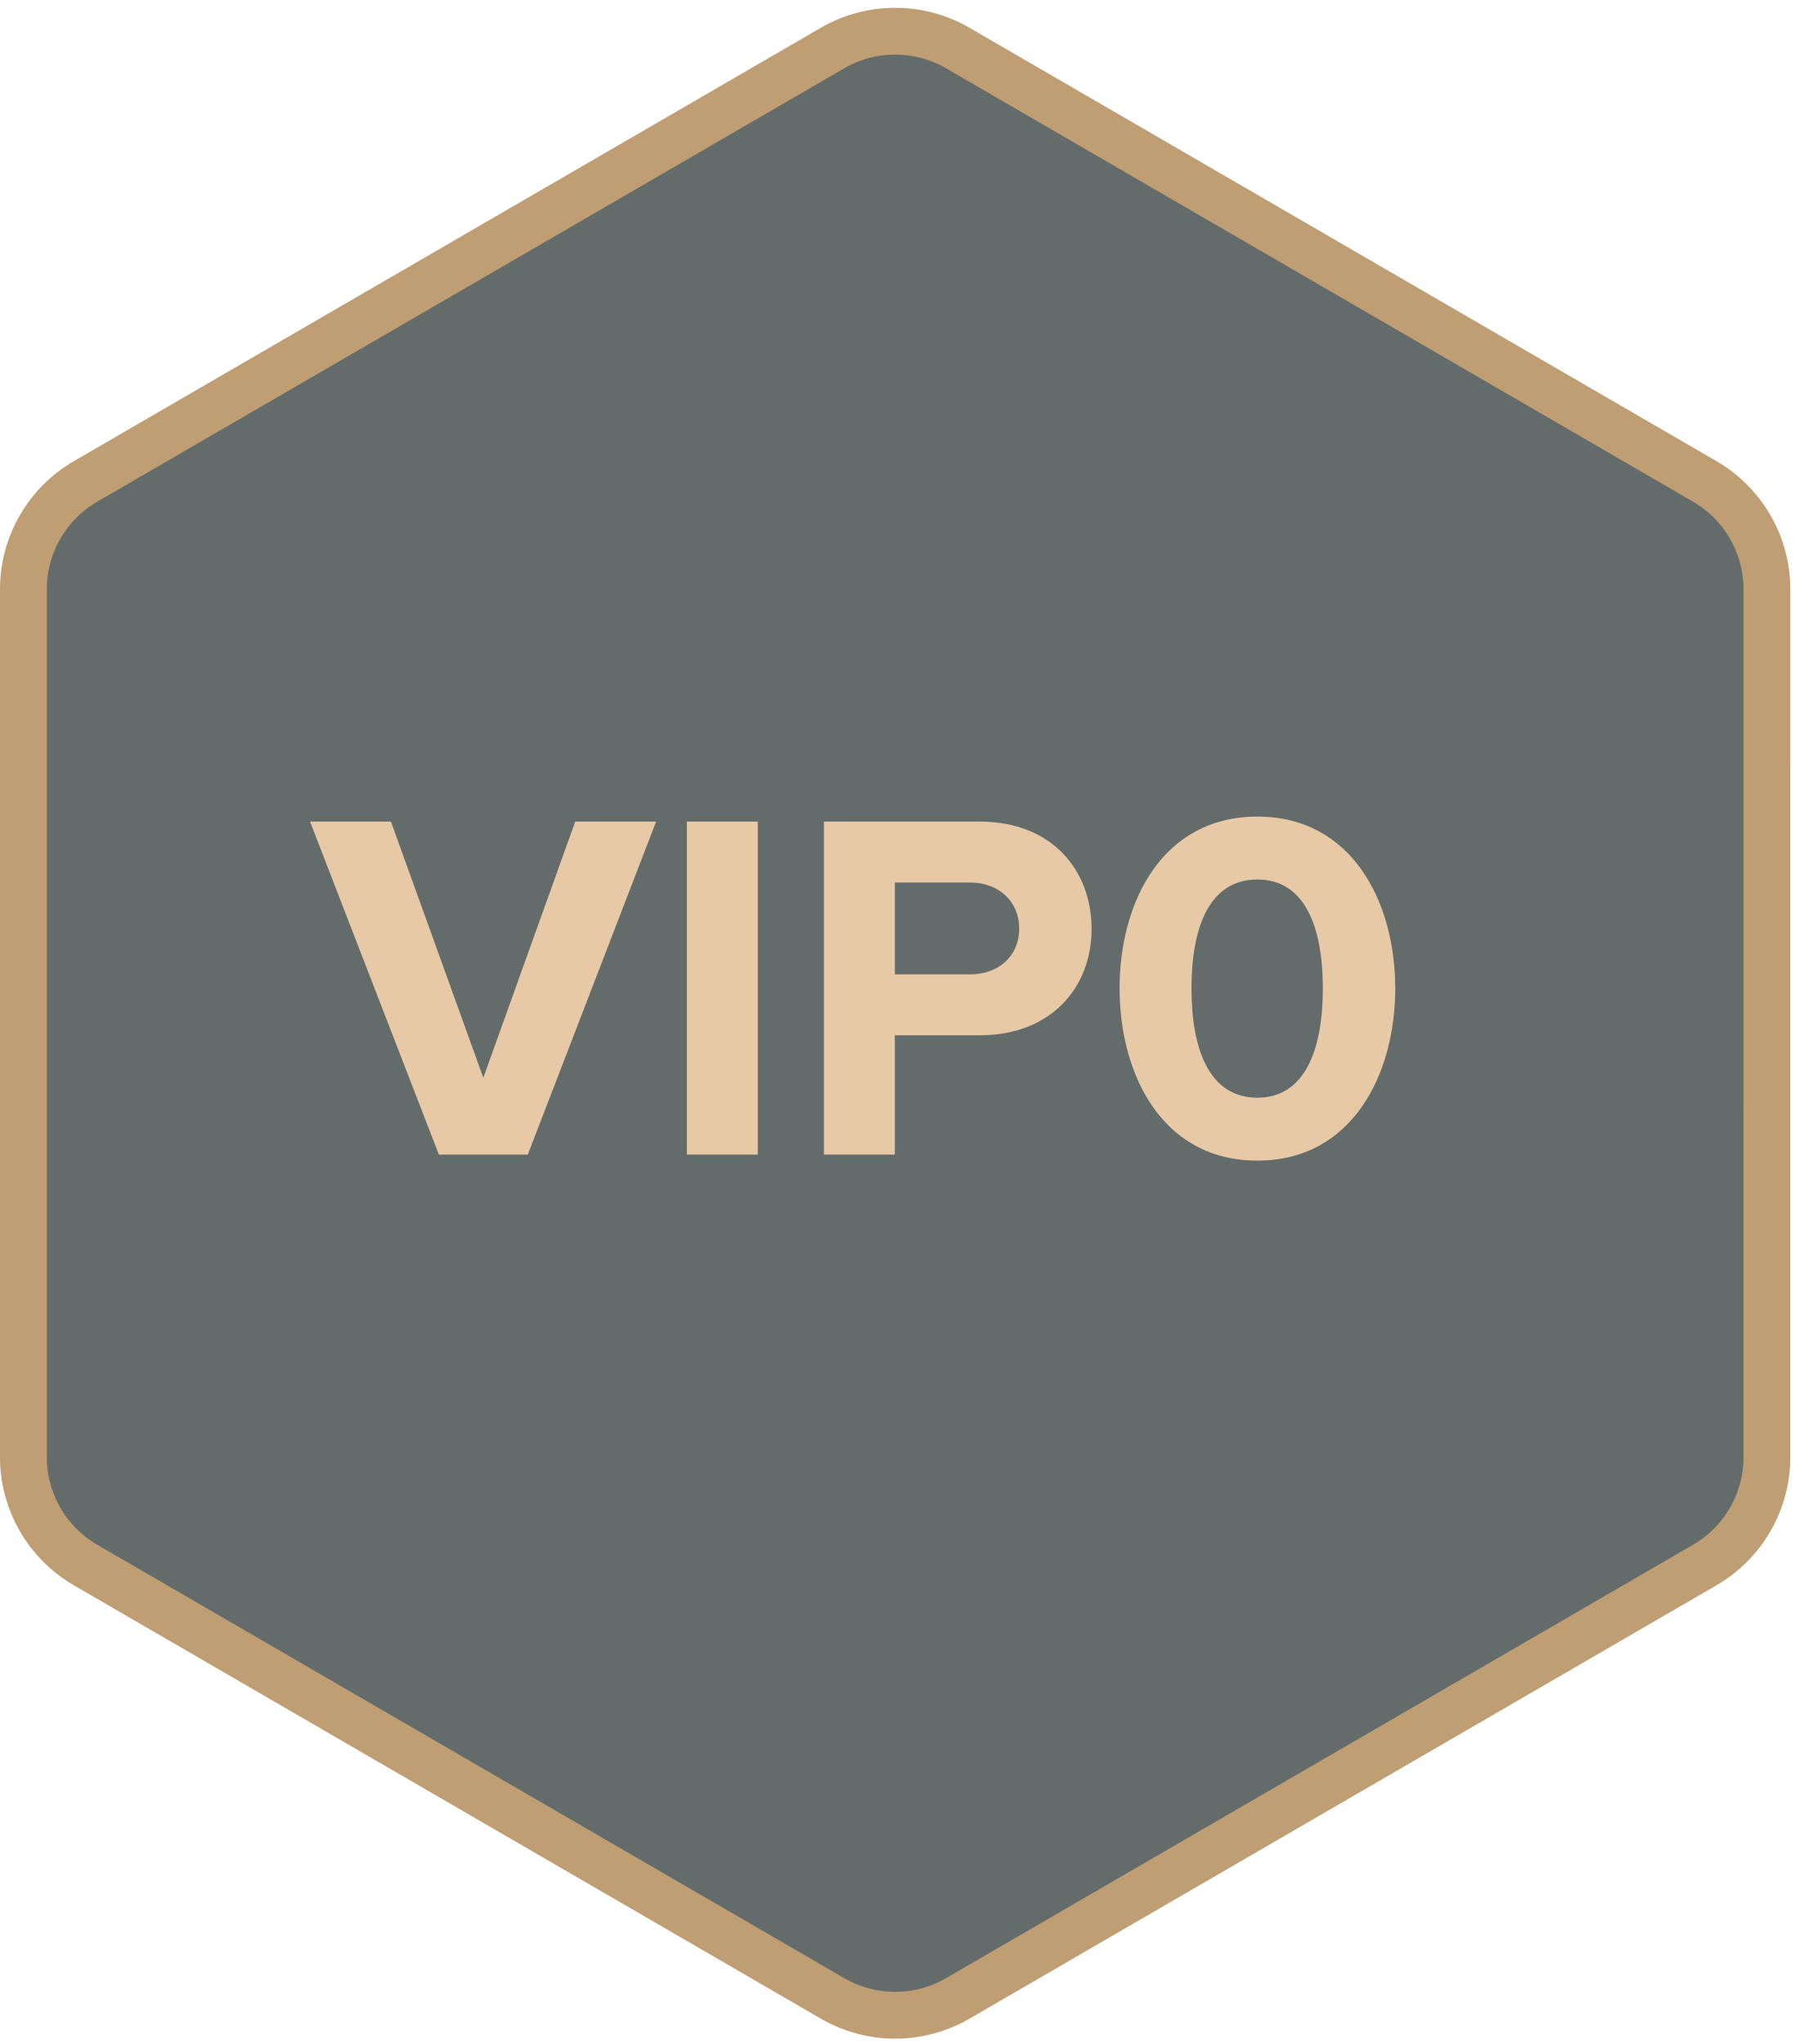
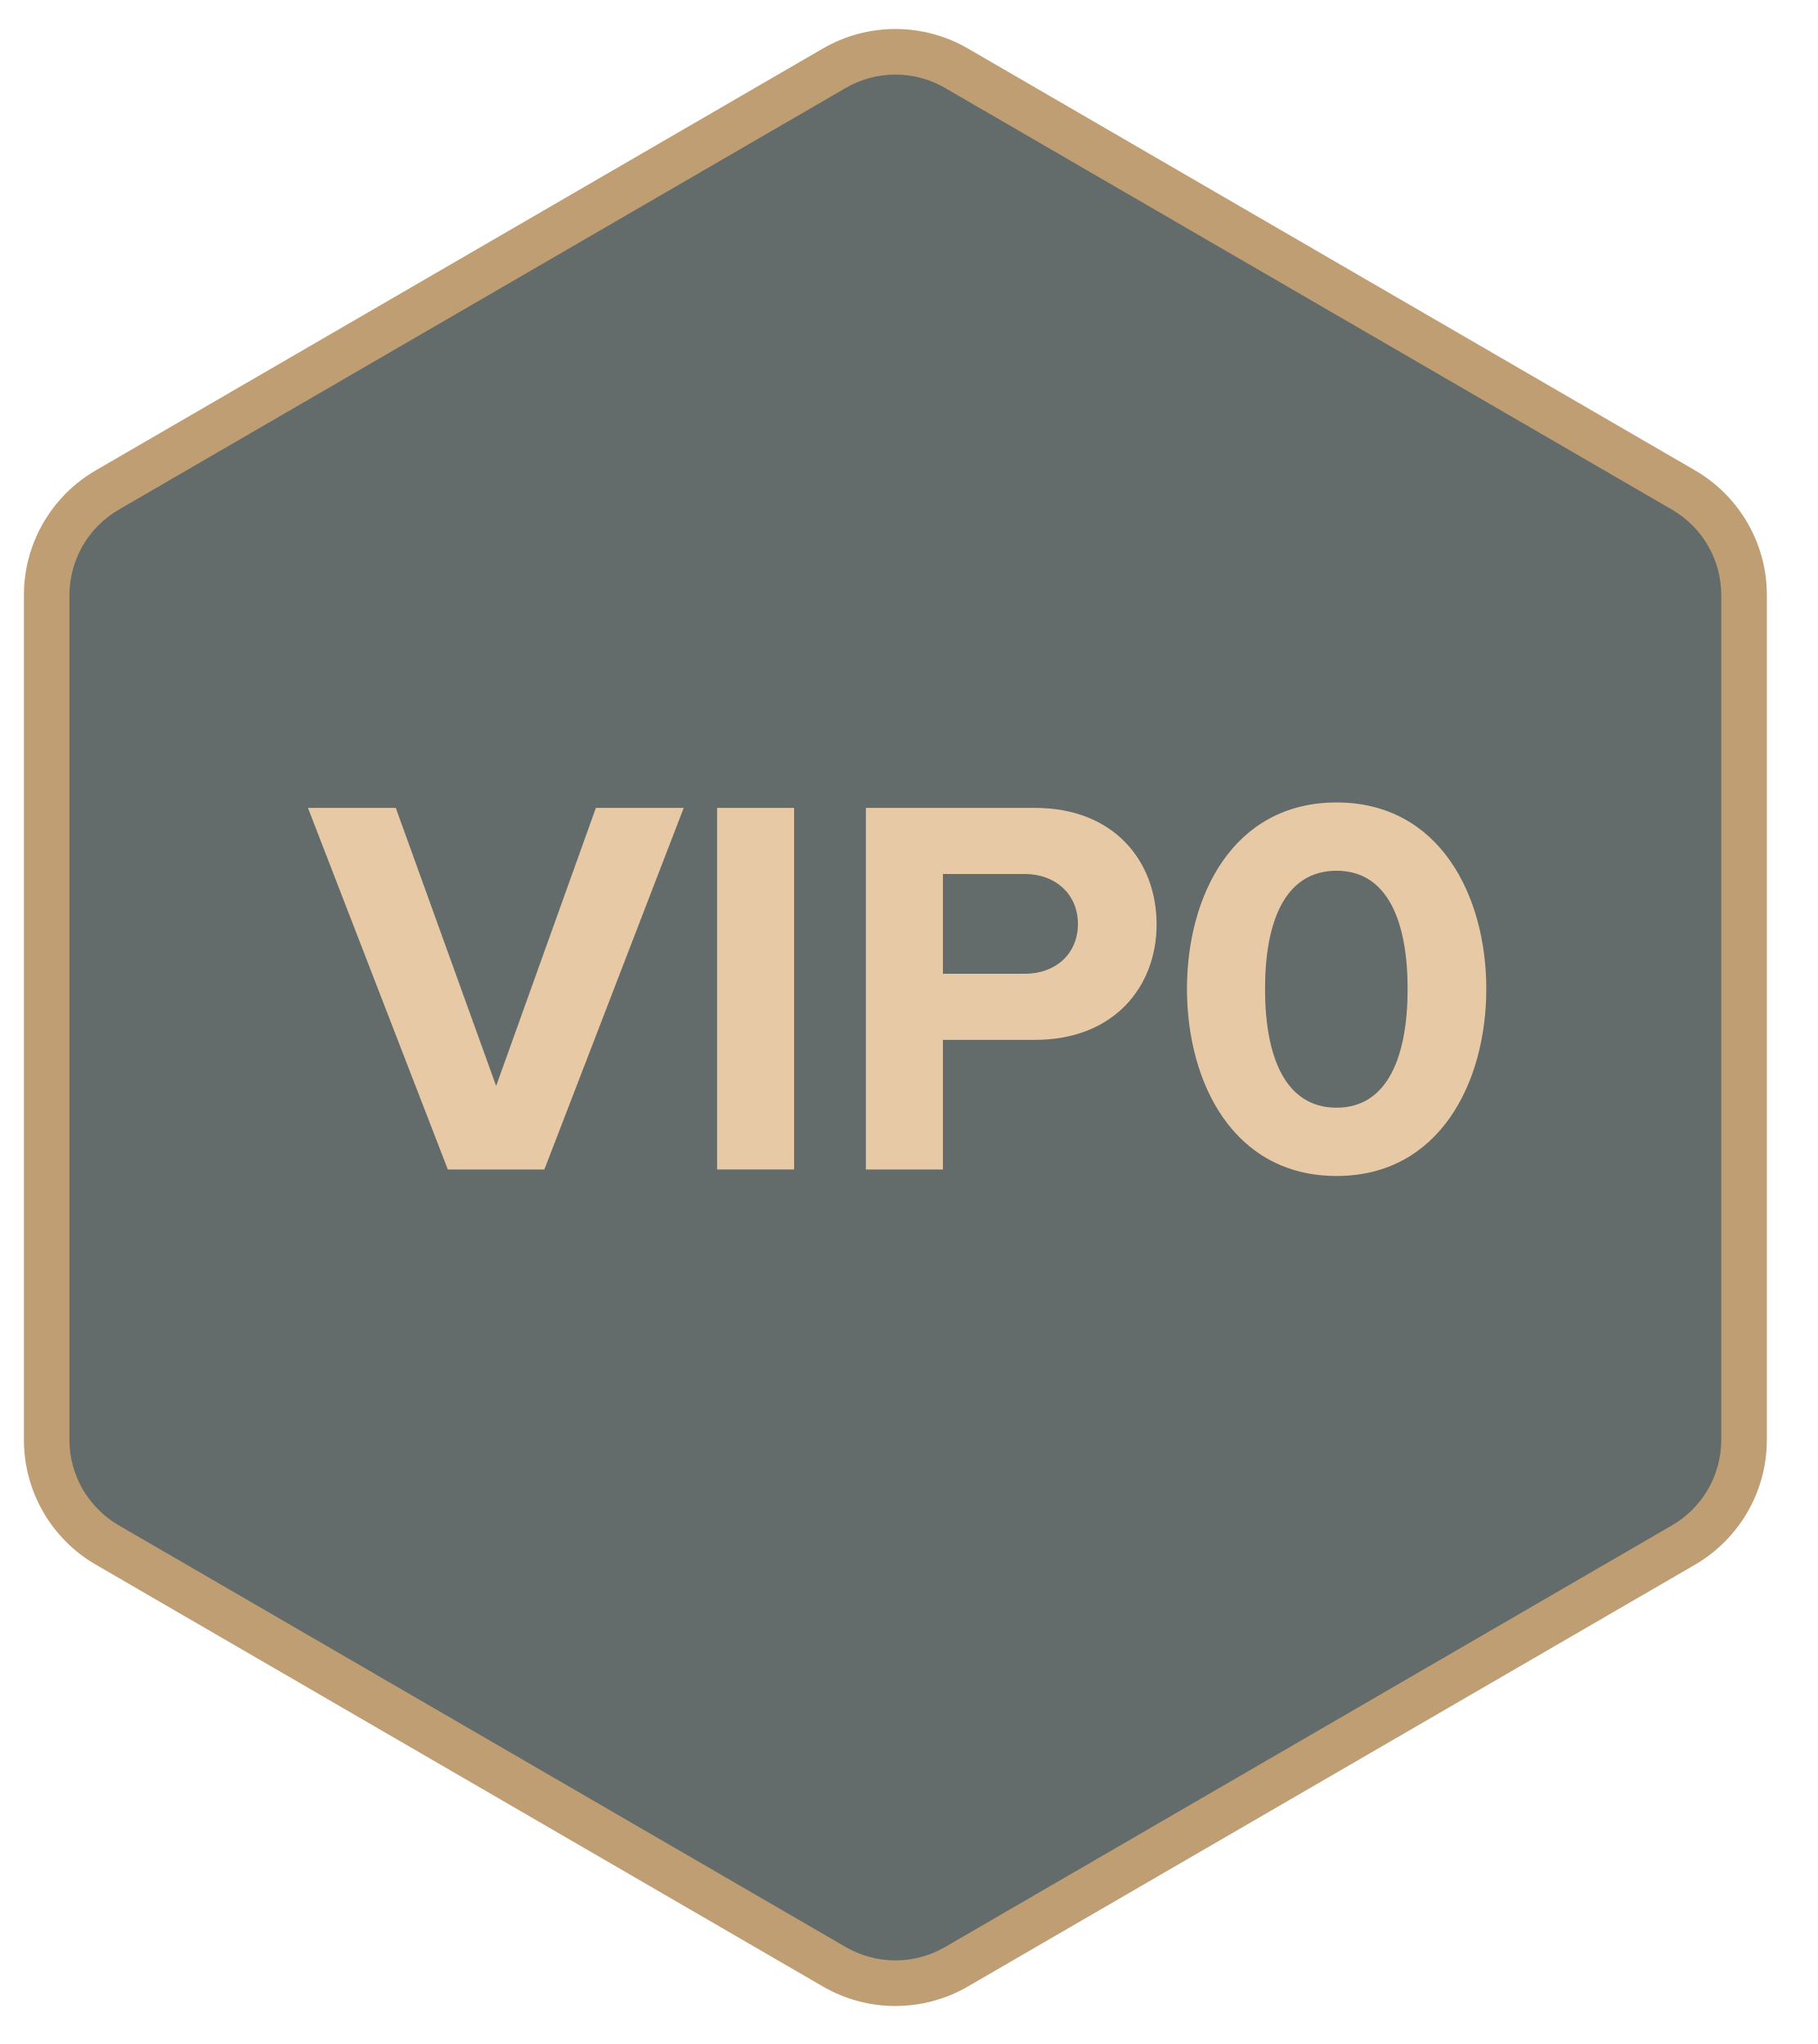
- <svg xmlns="http://www.w3.org/2000/svg" width="115" height="131" viewBox="0 0 115 131" fill="none">
-   <path d="M113.218 93.385C113.218 94.787 112.85 96.163 112.15 97.378C111.451 98.592 110.445 99.601 109.233 100.304L61.374 128.076C60.154 128.784 58.769 129.157 57.359 129.157C55.949 129.157 54.564 128.784 53.344 128.076L5.484 100.304C4.272 99.601 3.266 98.592 2.567 97.378C1.867 96.163 1.499 94.787 1.499 93.385V37.772C1.499 36.37 1.867 34.993 2.567 33.779C3.266 32.565 4.272 31.556 5.484 30.852L53.344 3.08C54.564 2.373 55.949 2 57.359 2C58.769 2 60.154 2.373 61.374 3.08L109.234 30.852C110.446 31.556 111.452 32.565 112.151 33.779C112.851 34.993 113.219 36.37 113.219 37.772L113.218 93.385Z" fill="#646B6B" stroke="#BF9E73" stroke-width="3" />
-   <path d="M28.122 74L19.866 52.656H25.05L30.97 69.072L36.858 52.656H42.042L33.818 74H28.122ZM44.013 74V52.656H48.557V74H44.013ZM52.794 74V52.656H62.778C67.418 52.656 69.946 55.792 69.946 59.536C69.946 63.248 67.386 66.352 62.778 66.352H57.338V74H52.794ZM65.306 59.504C65.306 57.744 63.962 56.56 62.17 56.56H57.338V62.448H62.17C63.962 62.448 65.306 61.296 65.306 59.504ZM71.739 63.344C71.739 57.84 74.459 52.336 80.571 52.336C86.651 52.336 89.403 57.84 89.403 63.344C89.403 68.848 86.651 74.384 80.571 74.384C74.459 74.384 71.739 68.848 71.739 63.344ZM84.763 63.344C84.763 59.408 83.611 56.368 80.571 56.368C77.499 56.368 76.347 59.408 76.347 63.344C76.347 67.28 77.499 70.352 80.571 70.352C83.611 70.352 84.763 67.28 84.763 63.344Z" fill="#E7CAA5" />
+ <svg xmlns="http://www.w3.org/2000/svg" width="24" height="27" viewBox="0 0 24 27" fill="none">
+   <path d="M23.083 18.736C23.083 19.017 23.009 19.294 22.869 19.537C22.728 19.781 22.526 19.983 22.283 20.125L12.681 25.697C12.436 25.839 12.158 25.913 11.875 25.913C11.592 25.913 11.314 25.839 11.069 25.697L1.466 20.124C1.223 19.983 1.021 19.781 0.881 19.537C0.741 19.293 0.667 19.017 0.667 18.736V7.578C0.667 7.296 0.741 7.02 0.881 6.777C1.021 6.533 1.223 6.33 1.466 6.189L11.069 0.617C11.314 0.475 11.592 0.4 11.875 0.4C12.158 0.4 12.436 0.475 12.681 0.617L22.283 6.189C22.526 6.33 22.728 6.533 22.869 6.777C23.009 7.02 23.083 7.296 23.083 7.578L23.083 18.736Z" fill="#646B6B" />
+   <path fill-rule="evenodd" clip-rule="evenodd" d="M11.825 0.985C11.595 0.985 11.369 1.046 11.17 1.161L1.567 6.733C1.37 6.848 1.206 7.012 1.092 7.21C0.978 7.408 0.917 7.633 0.917 7.861C0.917 7.861 0.917 7.861 0.917 7.861V19.02C0.917 19.248 0.977 19.473 1.091 19.671C1.206 19.868 1.37 20.033 1.567 20.148L11.17 25.72C11.369 25.835 11.594 25.896 11.824 25.896C12.054 25.896 12.28 25.835 12.479 25.72L22.082 20.148C22.279 20.033 22.443 19.869 22.557 19.671C22.671 19.473 22.731 19.248 22.731 19.02L22.731 7.861C22.731 7.861 22.731 7.861 22.731 7.861C22.731 7.633 22.671 7.408 22.557 7.21C22.443 7.012 22.279 6.848 22.082 6.733L12.479 1.161C12.28 1.046 12.055 0.985 11.825 0.985ZM10.868 0.64C11.159 0.472 11.489 0.383 11.825 0.383C12.161 0.383 12.491 0.472 12.781 0.64C12.781 0.64 12.781 0.64 12.781 0.64L22.384 6.213C22.673 6.38 22.912 6.621 23.079 6.91C23.246 7.199 23.333 7.527 23.333 7.861L23.333 19.02C23.333 19.02 23.333 19.02 23.333 19.02C23.333 19.354 23.245 19.682 23.079 19.971C22.912 20.26 22.672 20.501 22.384 20.669L12.781 26.241C12.491 26.409 12.16 26.498 11.824 26.498C11.488 26.498 11.158 26.409 10.868 26.241C10.868 26.241 10.868 26.241 10.868 26.241L1.265 20.668C0.976 20.501 0.736 20.26 0.57 19.971C0.403 19.681 0.316 19.353 0.316 19.02V7.861C0.316 7.527 0.403 7.199 0.57 6.91C0.737 6.621 0.976 6.38 1.265 6.213L10.868 0.64C10.868 0.64 10.868 0.64 10.868 0.64Z" fill="#BF9E73" />
+   <path d="M5.914 15.448L4.067 10.672H5.227L6.552 14.345L7.869 10.672H9.029L7.189 15.448H5.914Z" fill="#E7CAA5" />
+   <path d="M9.47 15.448V10.672H10.487V15.448H9.47Z" fill="#E7CAA5" />
+   <path d="M11.435 15.448V10.672H13.67C14.708 10.672 15.274 11.373 15.274 12.211C15.274 13.042 14.701 13.736 13.67 13.736H12.452V15.448H11.435ZM14.235 12.204C14.235 11.81 13.935 11.545 13.534 11.545H12.452V12.863H13.534C13.935 12.863 14.235 12.605 14.235 12.204Z" fill="#E7CAA5" />
+   <path d="M15.675 13.063C15.675 11.832 16.284 10.6 17.651 10.6C19.012 10.6 19.628 11.832 19.628 13.063C19.628 14.295 19.012 15.534 17.651 15.534C16.284 15.534 15.675 14.295 15.675 13.063ZM18.589 13.063C18.589 12.183 18.331 11.502 17.651 11.502C16.964 11.502 16.706 12.183 16.706 13.063C16.706 13.944 16.964 14.632 17.651 14.632C18.331 14.632 18.589 13.944 18.589 13.063Z" fill="#E7CAA5" />
</svg>
